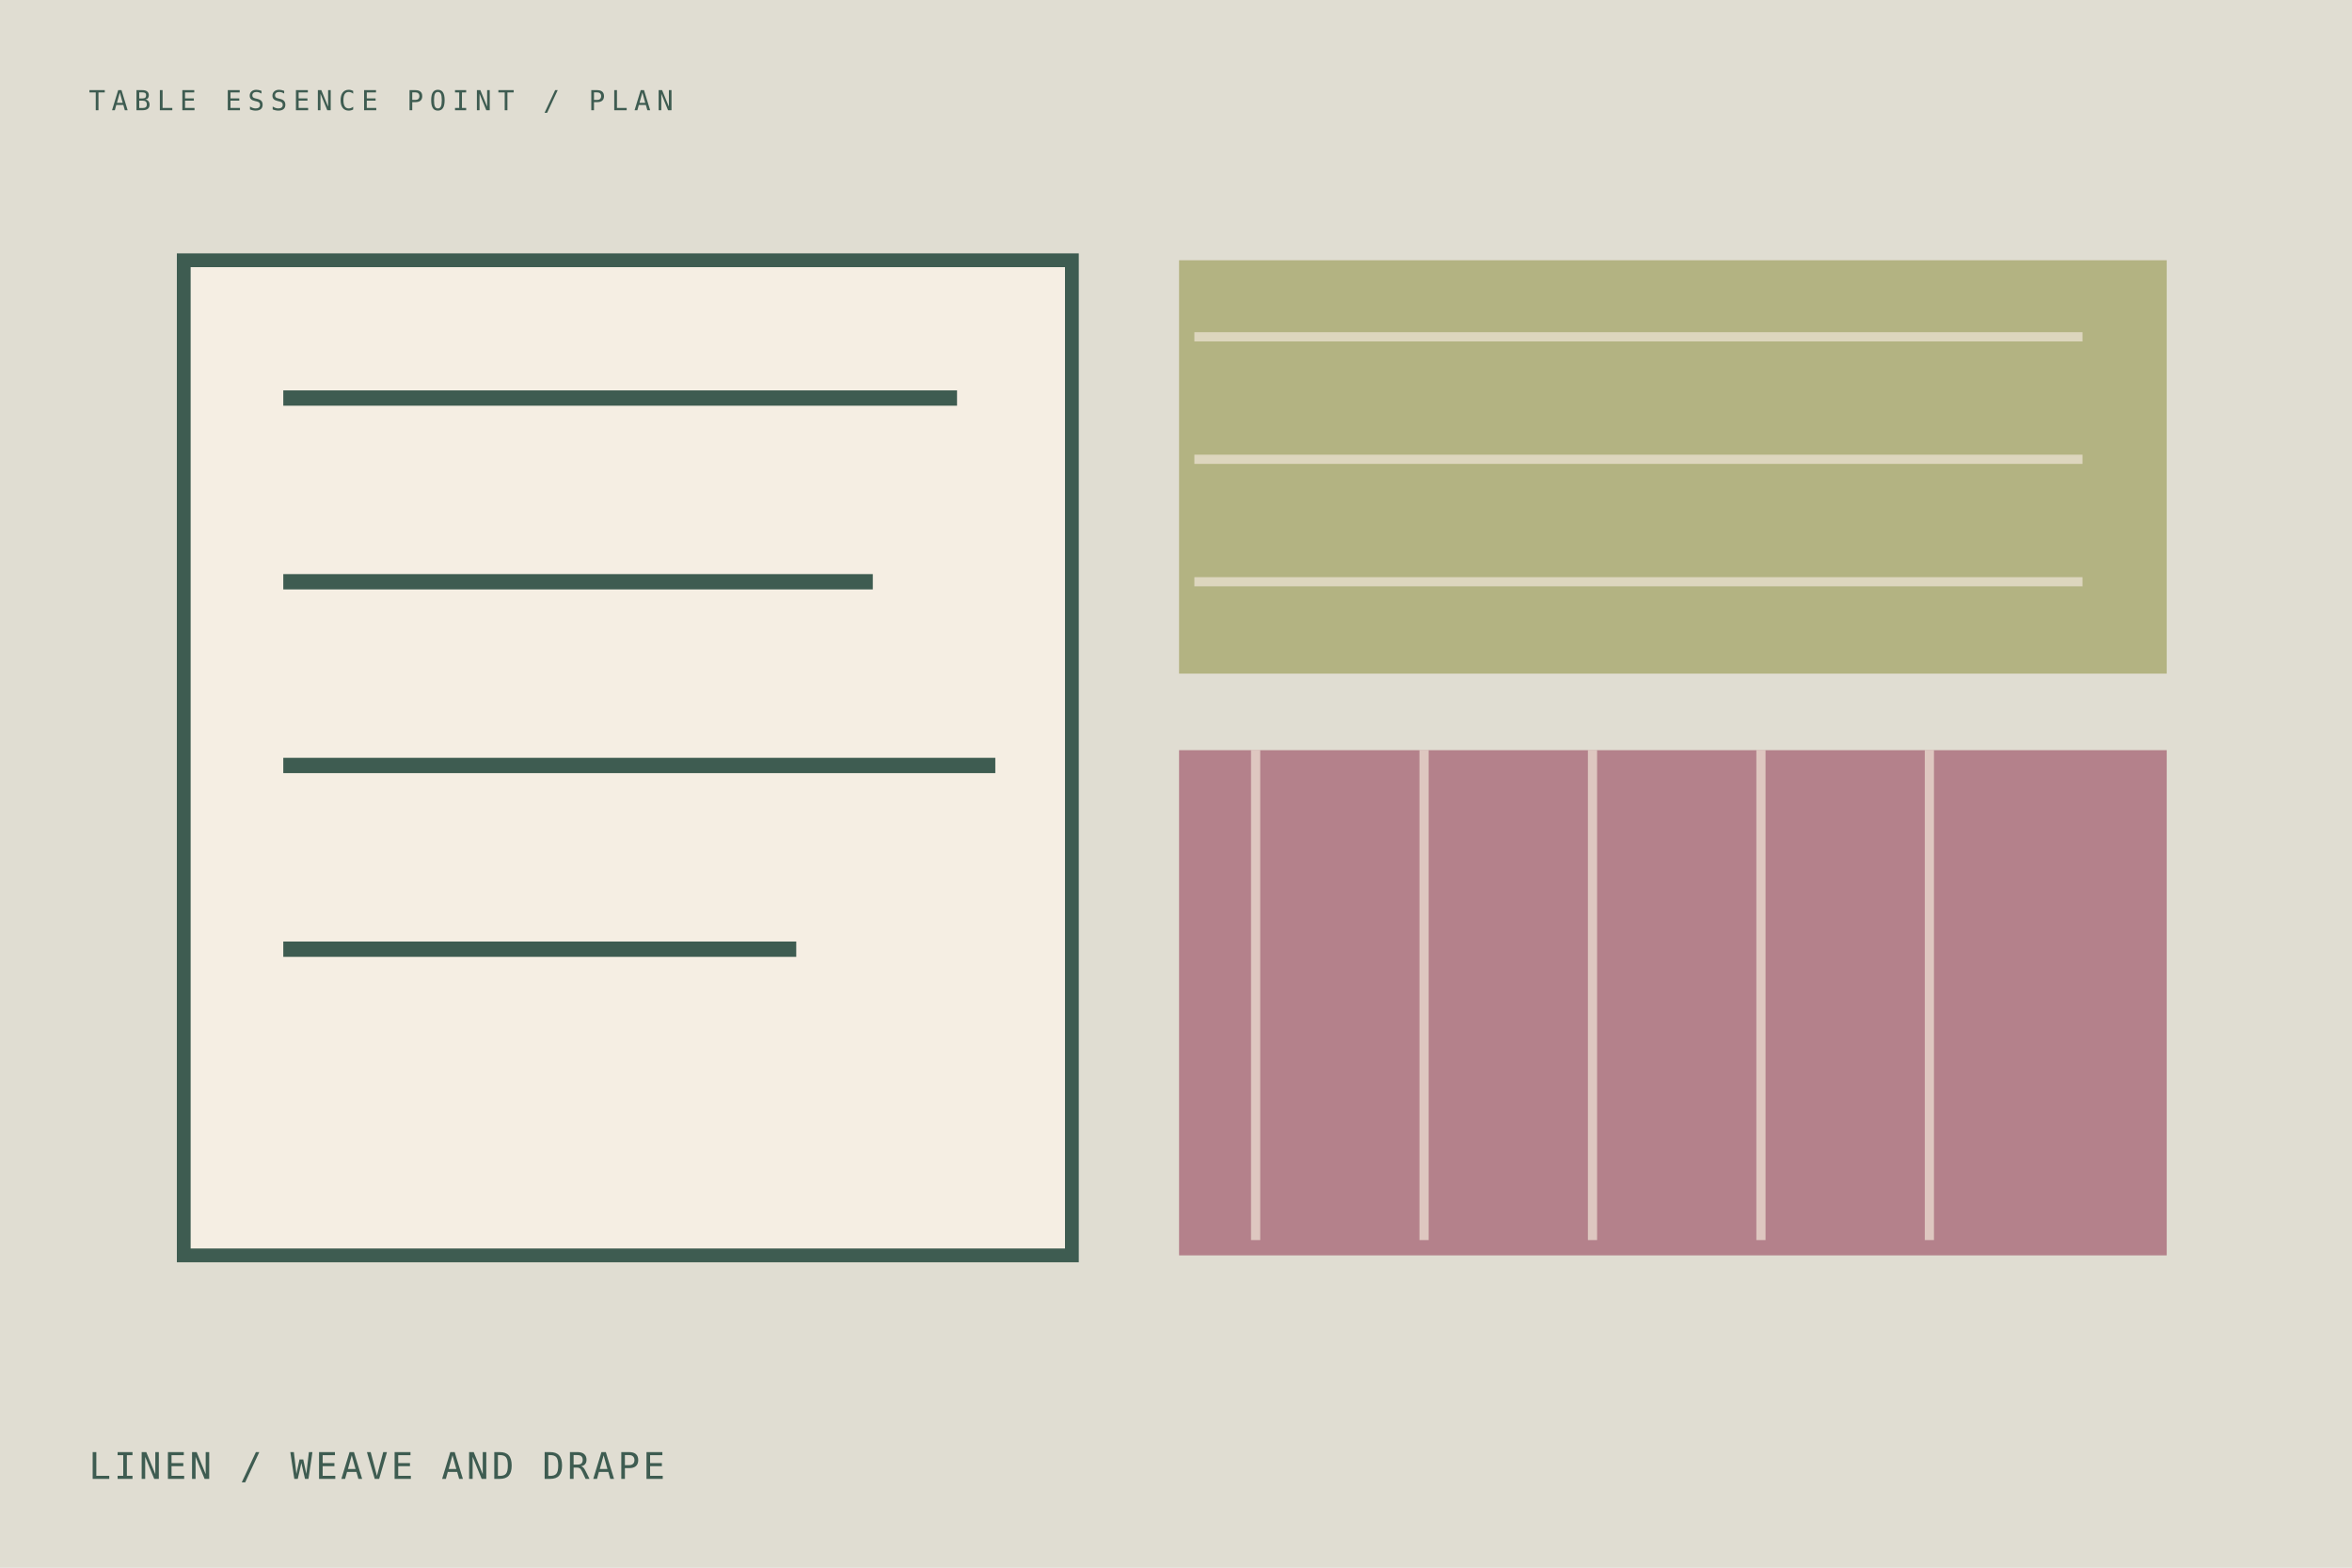
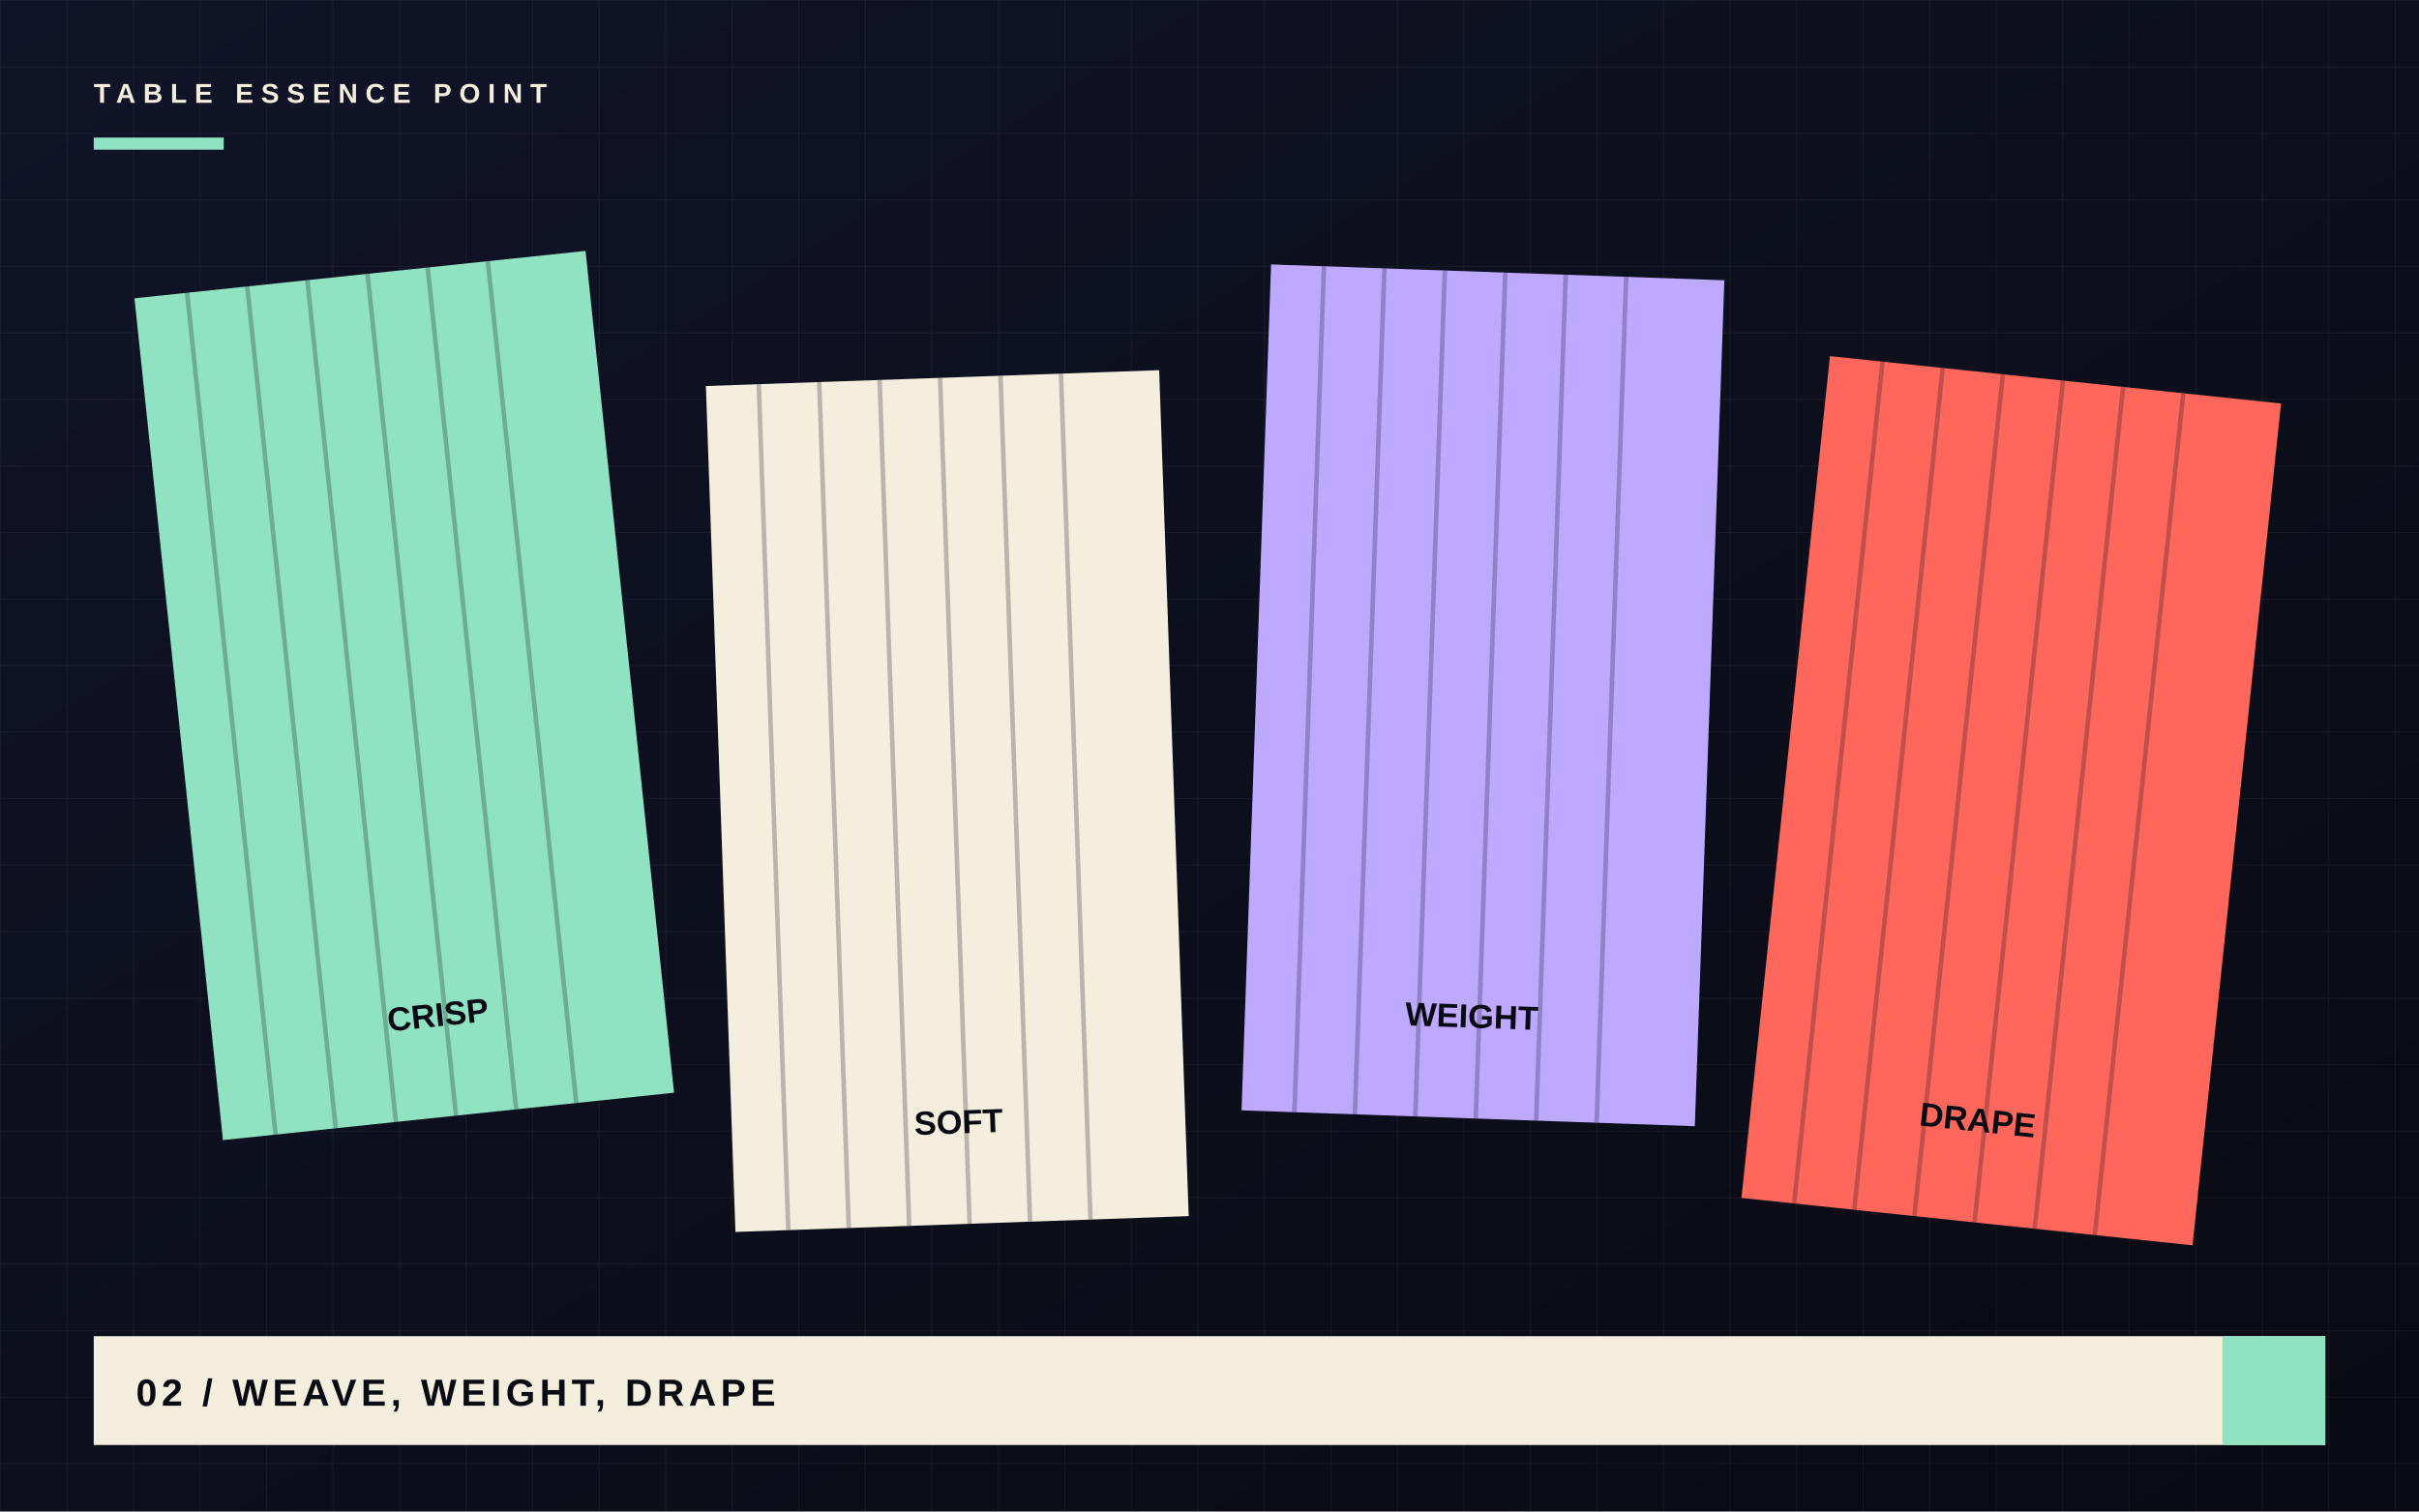
- <svg xmlns="http://www.w3.org/2000/svg" width="1536" height="1024" viewBox="0 0 1536 1024">
-   <rect width="1536" height="1024" fill="#E0DDD2" />
-   <text x="58" y="72" fill="#3E5C51" font-family="monospace" font-size="18" letter-spacing="4">TABLE ESSENCE POINT / PLAN</text>
-   <text x="58" y="966" fill="#3E5C51" font-family="monospace" font-size="24" letter-spacing="2">LINEN / WEAVE AND DRAPE</text>
-   <rect x="120" y="170" width="580" height="650" fill="#F5EEE3" stroke="#3E5C51" stroke-width="9" />
-   <rect x="770" y="170" width="645" height="270" fill="#A7A66B" opacity=".78" />
-   <rect x="770" y="490" width="645" height="330" fill="#A35D70" opacity=".72" />
-   <path d="M185 260 H625 M185 380 H570 M185 500 H650 M185 620 H520" stroke="#3E5C51" stroke-width="10" />
-   <path d="M780 220 H1360 M780 300 H1360 M780 380 H1360 M820 490 V810 M930 490 V810 M1040 490 V810 M1150 490 V810 M1260 490 V810" stroke="#F0E6D7" stroke-width="6" opacity=".7" />
+ <svg xmlns="http://www.w3.org/2000/svg" width="1600" height="1000" viewBox="0 0 1600 1000" role="img" aria-labelledby="t d">
+   <defs>
+     <linearGradient id="g" x1="0" y1="0" x2="1" y2="1">
+       <stop stop-color="#111428" />
+       <stop offset="1" stop-color="#090A12" />
+     </linearGradient>
+     <pattern id="grid" width="44" height="44" patternUnits="userSpaceOnUse">
+       <path d="M44 0H0V44" fill="none" stroke="#ffffff" stroke-opacity=".055" />
+     </pattern>
+     <filter id="shadow" x="-20%" y="-20%" width="150%" height="150%">
+       <feDropShadow dx="16" dy="18" stdDeviation="7" flood-color="#000" flood-opacity=".32" />
+     </filter>
+   </defs>
+   <rect width="1600" height="1000" fill="url(#g)" />
+   <rect width="1600" height="1000" fill="url(#grid)" />
+   <text x="62" y="68" fill="#F4EEDF" font-family="Arial,sans-serif" font-size="18" font-weight="700" letter-spacing="5">TABLE ESSENCE POINT</text>
+   <rect x="62" y="91" width="86" height="8" fill="#8FE3C2" />
+   <g transform="rotate(-6 270 485)">
+     <rect x="120" y="180" width="300" height="560" fill="#8FE3C2" />
+     <path d="M155 180V740M195 180V740M235 180V740M275 180V740M315 180V740M355 180V740" stroke="#090A12" stroke-width="3" opacity=".25" />
+     <text x="270" y="680" text-anchor="middle" fill="#090A12" font-family="Arial" font-size="22" font-weight="900">CRISP</text>
+   </g>
+   <g transform="rotate(-2 625 485)">
+     <rect x="475" y="250" width="300" height="560" fill="#F4EEDF" />
+     <path d="M510 250V810M550 250V810M590 250V810M630 250V810M670 250V810M710 250V810" stroke="#090A12" stroke-width="3" opacity=".25" />
+     <text x="625" y="750" text-anchor="middle" fill="#090A12" font-family="Arial" font-size="22" font-weight="900">SOFT</text>
+   </g>
+   <g transform="rotate(2 980 485)">
+     <rect x="830" y="180" width="300" height="560" fill="#BDA9FF" />
+     <path d="M865 180V740M905 180V740M945 180V740M985 180V740M1025 180V740M1065 180V740" stroke="#090A12" stroke-width="3" opacity=".25" />
+     <text x="980" y="680" text-anchor="middle" fill="#090A12" font-family="Arial" font-size="22" font-weight="900">WEIGHT</text>
+   </g>
+   <g transform="rotate(6 1335 485)">
+     <rect x="1185" y="250" width="300" height="560" fill="#FF675C" />
+     <path d="M1220 250V810M1260 250V810M1300 250V810M1340 250V810M1380 250V810M1420 250V810" stroke="#090A12" stroke-width="3" opacity=".25" />
+     <text x="1335" y="750" text-anchor="middle" fill="#090A12" font-family="Arial" font-size="22" font-weight="900">DRAPE</text>
+   </g>
+   <rect x="62" y="884" width="1476" height="72" fill="#F4EEDF" />
+   <text x="90" y="930" fill="#090A12" font-family="Arial,sans-serif" font-size="25" font-weight="800" letter-spacing="3">02 / WEAVE, WEIGHT, DRAPE</text>
+   <rect x="1470" y="884" width="68" height="72" fill="#8FE3C2" />
</svg>
